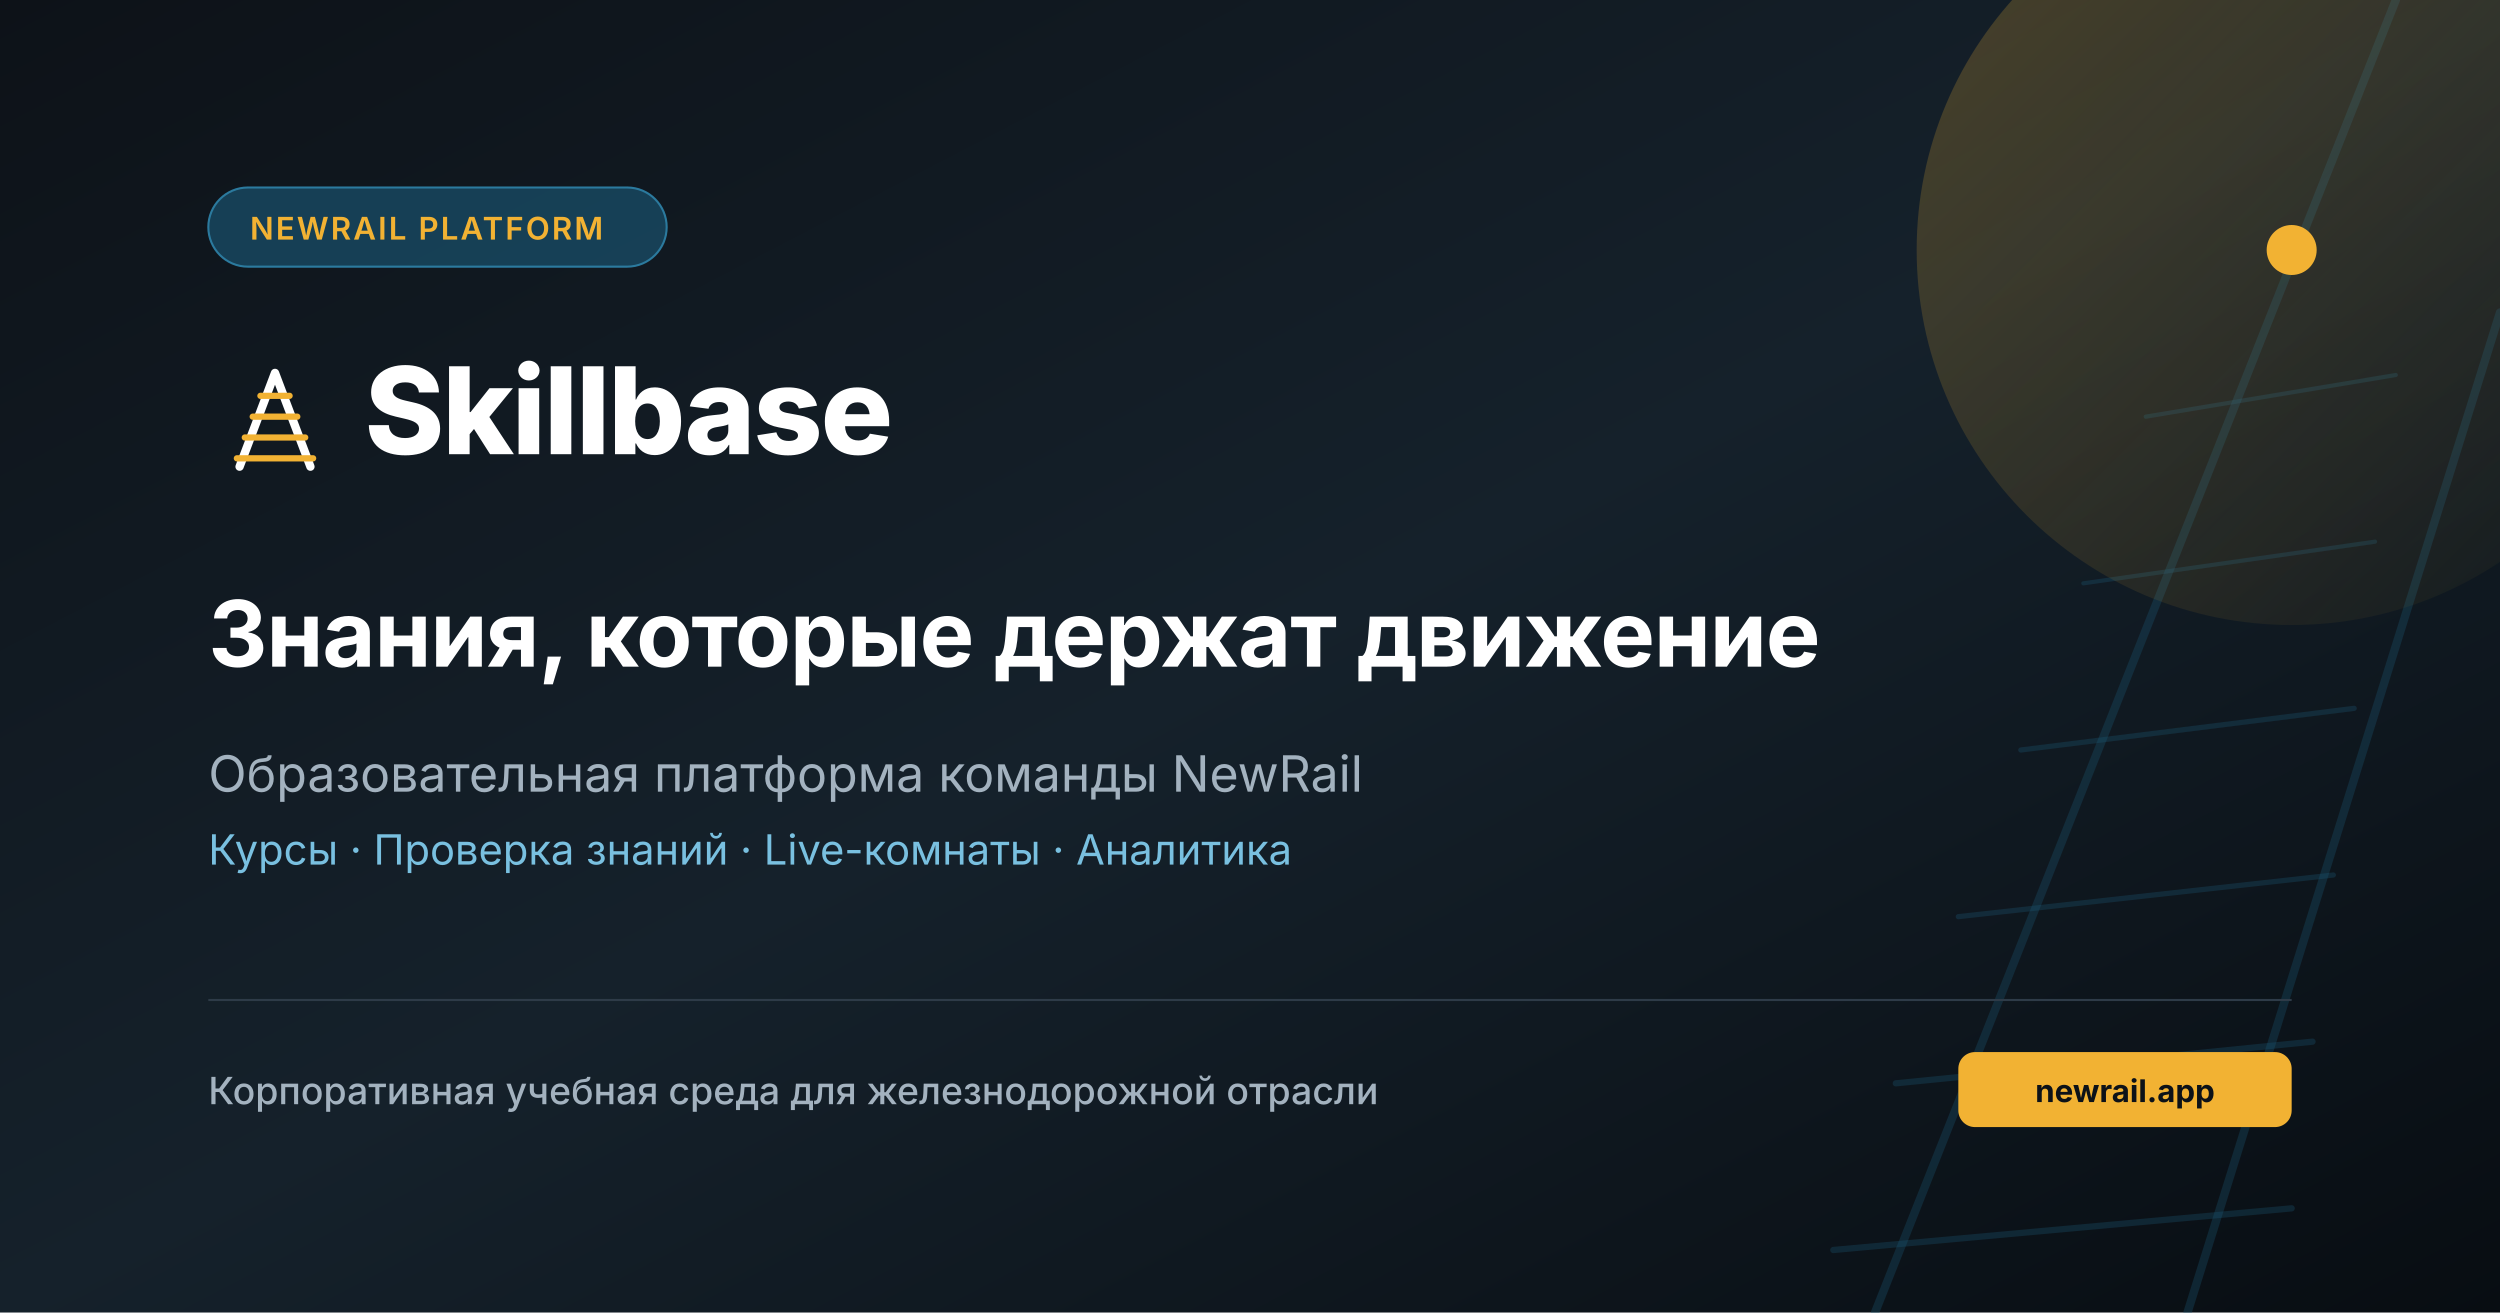
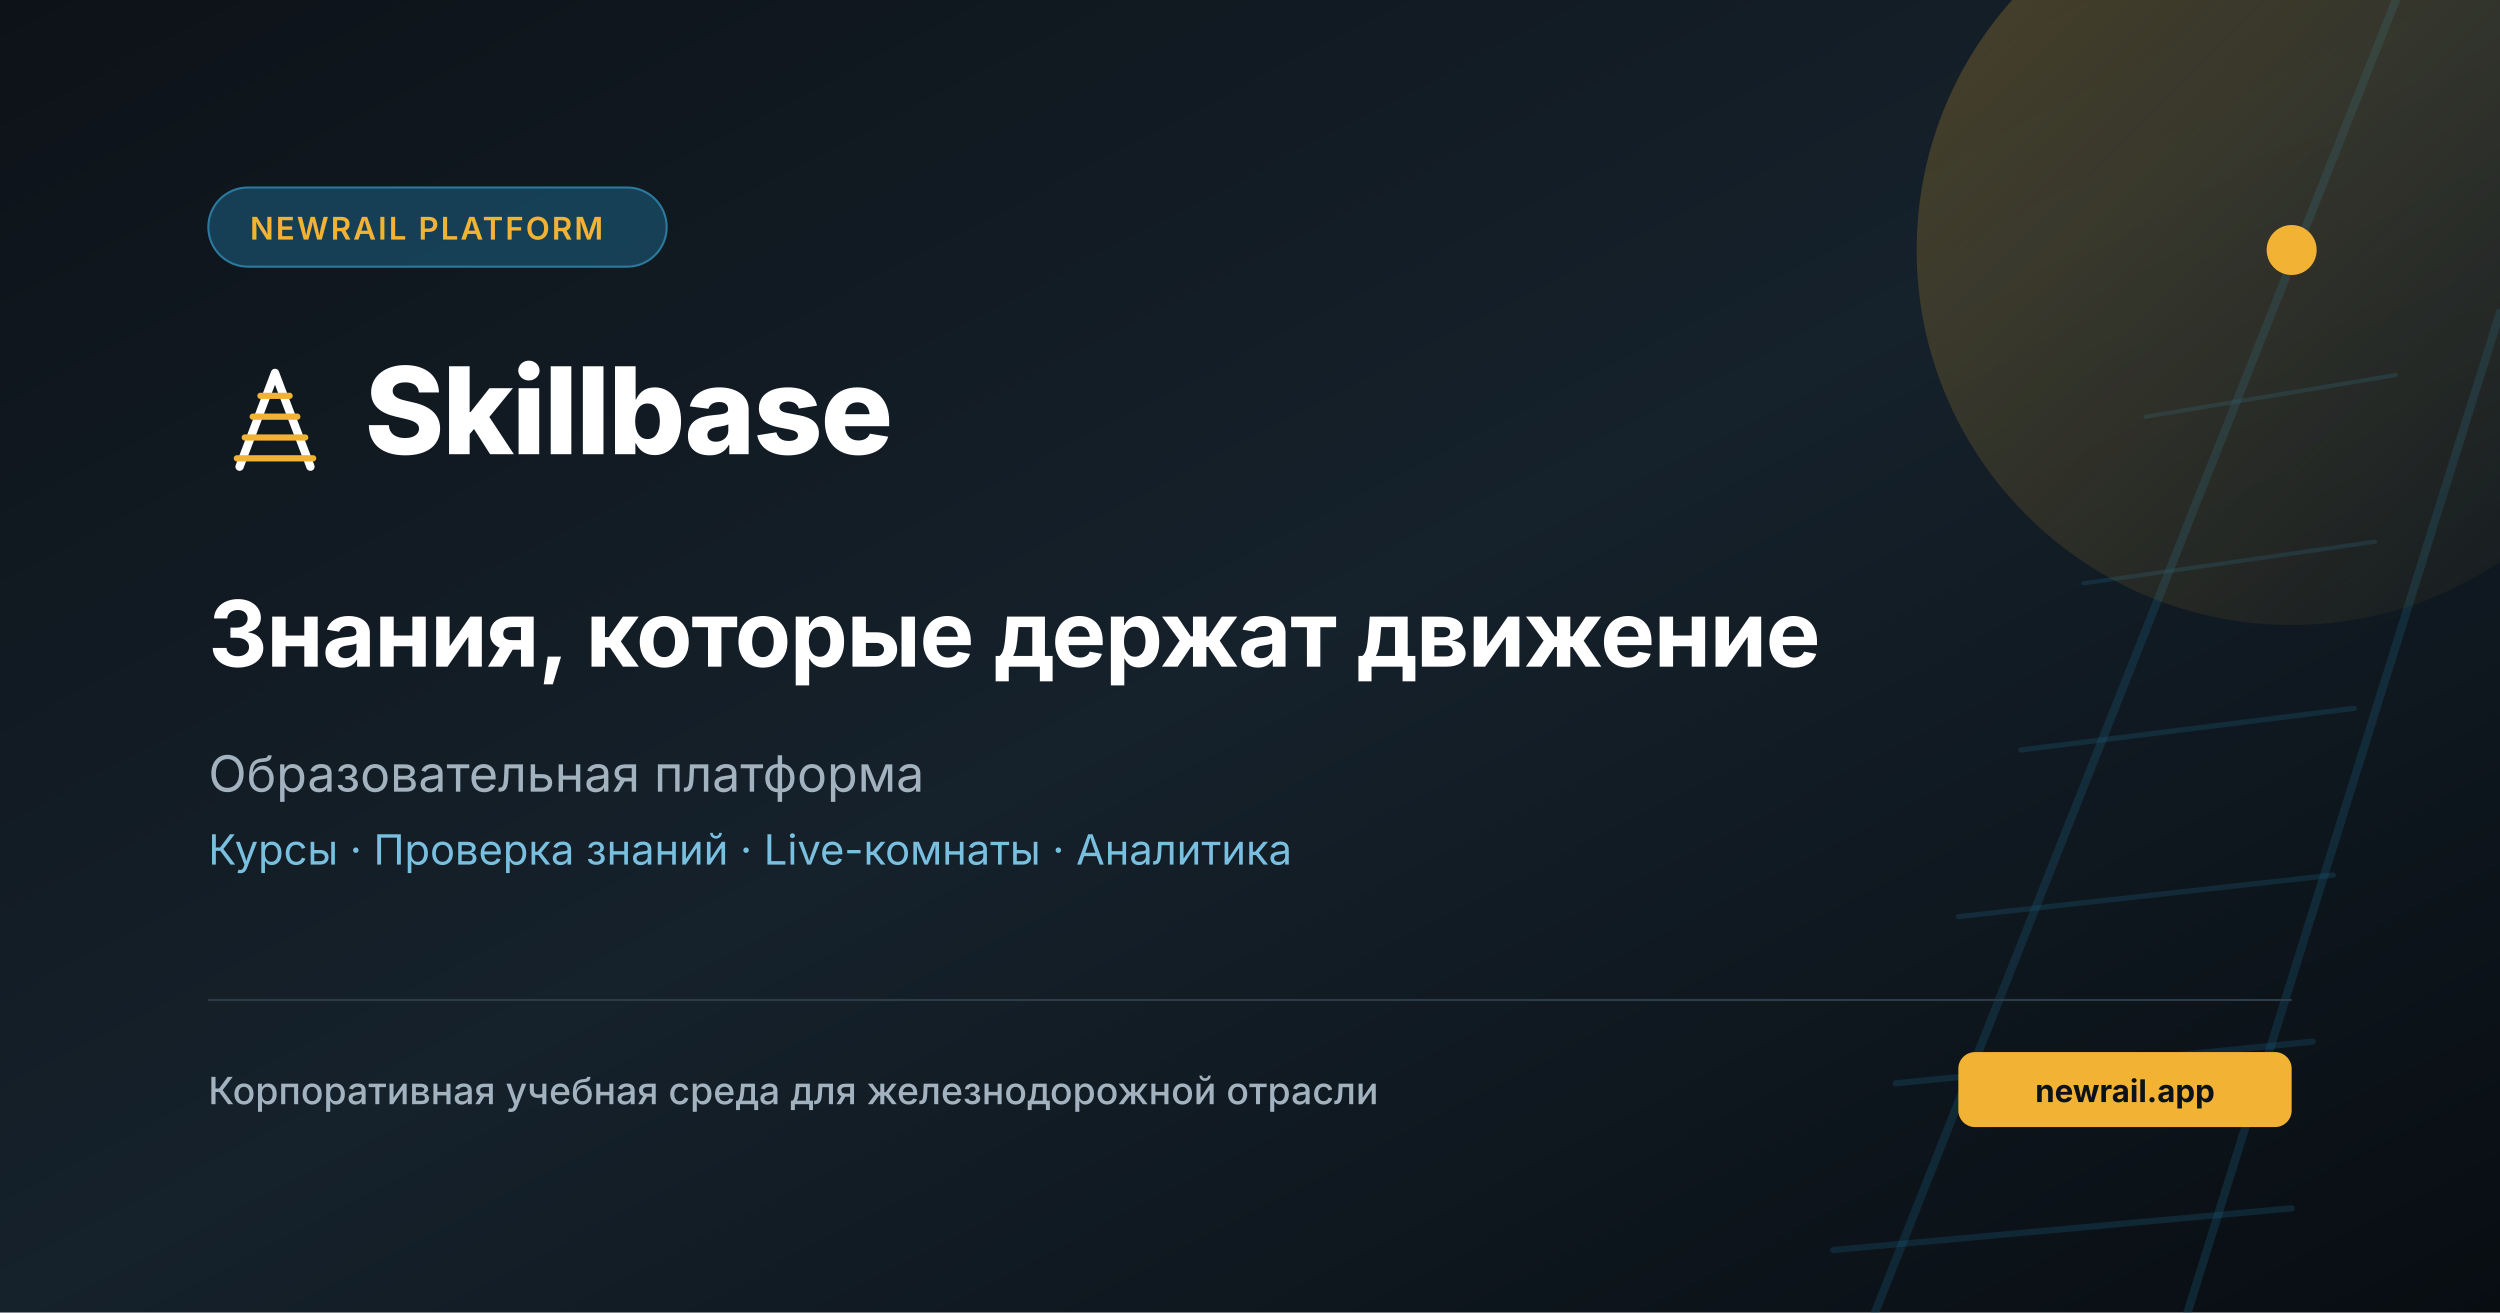
<svg xmlns="http://www.w3.org/2000/svg" viewBox="0 0 1200 630" width="1200" height="630">
  <defs>
    <linearGradient id="og-bg" x1="0" y1="0" x2="1" y2="1">
      <stop offset="0%" stop-color="#0D1218" />
      <stop offset="50%" stop-color="#15212B" />
      <stop offset="100%" stop-color="#080D12" />
    </linearGradient>
    <linearGradient id="og-accent" x1="0" y1="0" x2="1" y2="0">
      <stop offset="0%" stop-color="#1B5A7A" />
      <stop offset="100%" stop-color="#0E6B5C" />
    </linearGradient>
    <linearGradient id="og-glow" x1="0" y1="0" x2="1" y2="1">
      <stop offset="0%" stop-color="#F2B233" stop-opacity="0.25" />
      <stop offset="100%" stop-color="#F2B233" stop-opacity="0" />
    </linearGradient>
  </defs>
  <rect width="1200" height="630" fill="url(#og-bg)" />
  <g stroke="#1B5A7A" stroke-opacity="0.3" fill="none" stroke-linecap="round">
    <path d="M 900 630 L 1150 0" stroke-width="4" />
    <path d="M 1050 630 L 1200 150" stroke-width="4" />
    <line x1="880" y1="600" x2="1100" y2="580" stroke-width="3" />
    <line x1="910" y1="520" x2="1110" y2="500" stroke-width="3" />
    <line x1="940" y1="440" x2="1120" y2="420" stroke-width="2.5" />
    <line x1="970" y1="360" x2="1130" y2="340" stroke-width="2.5" />
    <line x1="1000" y1="280" x2="1140" y2="260" stroke-width="2" />
    <line x1="1030" y1="200" x2="1150" y2="180" stroke-width="2" />
  </g>
  <circle cx="1100" cy="120" r="180" fill="url(#og-glow)" />
  <circle cx="1100" cy="120" r="12" fill="#F2B233" />
  <rect x="100" y="90" width="220" height="38" rx="19" fill="#1B5A7A" fill-opacity="0.6" stroke="#2B7A9E" stroke-width="1" />
  <text x="120" y="115" font-family="'Inter', system-ui, -apple-system, sans-serif" font-size="15" font-weight="600" fill="#F2B233" letter-spacing="1">NEWRAIL PLATFORM</text>
  <g transform="translate(100, 170)">
    <g stroke="#FFFFFF" stroke-width="4" stroke-linecap="round" stroke-linejoin="round" fill="none">
      <path d="M15 54 L32 9 L49 54" />
      <path d="M13.7 50 H50.3" stroke="#F2B233" stroke-width="3" />
      <path d="M17.5 40 H46.5" stroke="#F2B233" stroke-width="3" />
      <path d="M21.3 30 H42.7" stroke="#F2B233" stroke-width="3" />
      <path d="M25.0 20 H39.0" stroke="#F2B233" stroke-width="3" />
    </g>
    <text x="75" y="48" font-family="'Inter', system-ui, -apple-system, sans-serif" font-size="58" font-weight="800" fill="#FFFFFF" letter-spacing="-1">Skillbase</text>
  </g>
  <text x="100" y="320" font-family="'Inter', system-ui, -apple-system, sans-serif" font-size="44" font-weight="700" fill="#FFFFFF" letter-spacing="-0.5">
    Знания, которые держат движение
  </text>
  <text x="100" y="380" font-family="'Inter', system-ui, -apple-system, sans-serif" font-size="24" font-weight="400" fill="#A3B2BF">
-     Образовательная платформа команды NewRail
+     Образовательная платформа
  </text>
  <text x="100" y="415" font-family="'Inter', system-ui, -apple-system, sans-serif" font-size="20" font-weight="400" fill="#79C0E0">
    Курсы · Проверка знаний · Live-комнаты · Аналитика
  </text>
  <line x1="100" y1="480" x2="1100" y2="480" stroke="#2E3B48" stroke-width="1" />
  <text x="100" y="530" font-family="'Inter', system-ui, -apple-system, sans-serif" font-size="18" font-weight="500" fill="#A3B2BF">
    Корпоративная учебная среда для железнодорожной отрасли
  </text>
  <rect x="940" y="505" width="160" height="36" rx="8" fill="#F2B233" />
  <text x="1020" y="529" font-family="'Inter', system-ui, -apple-system, sans-serif" font-size="15" font-weight="700" fill="#0D1218" text-anchor="middle">newrail.app</text>
</svg>
